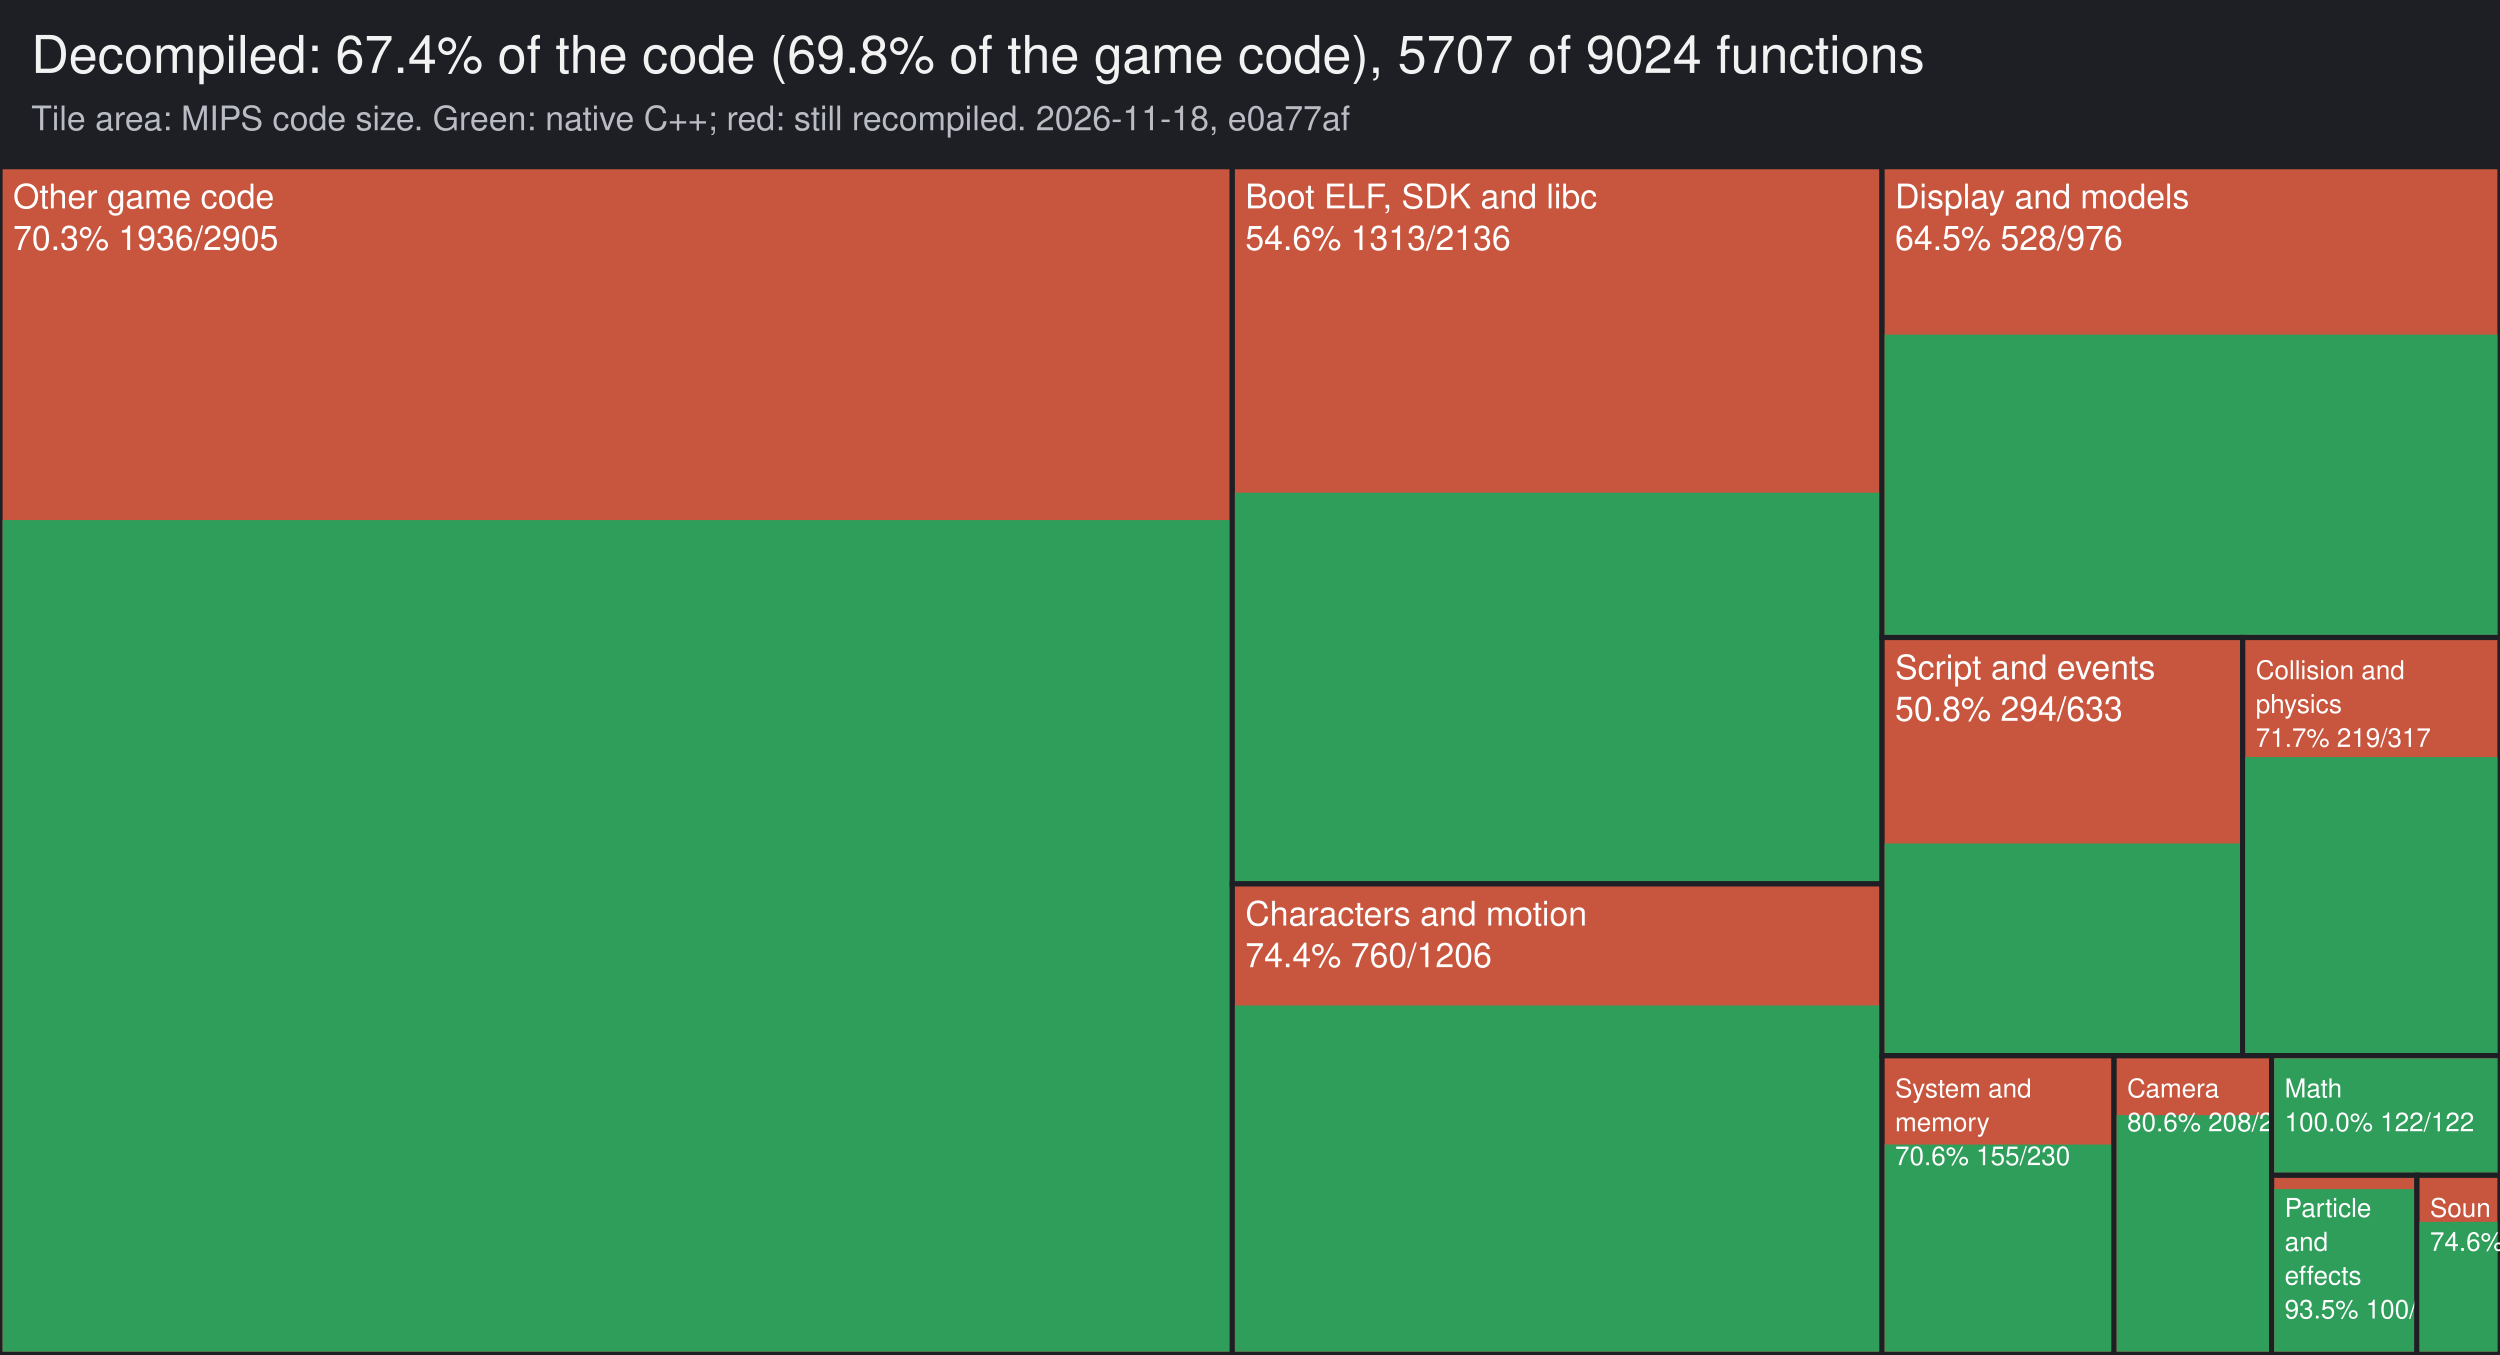
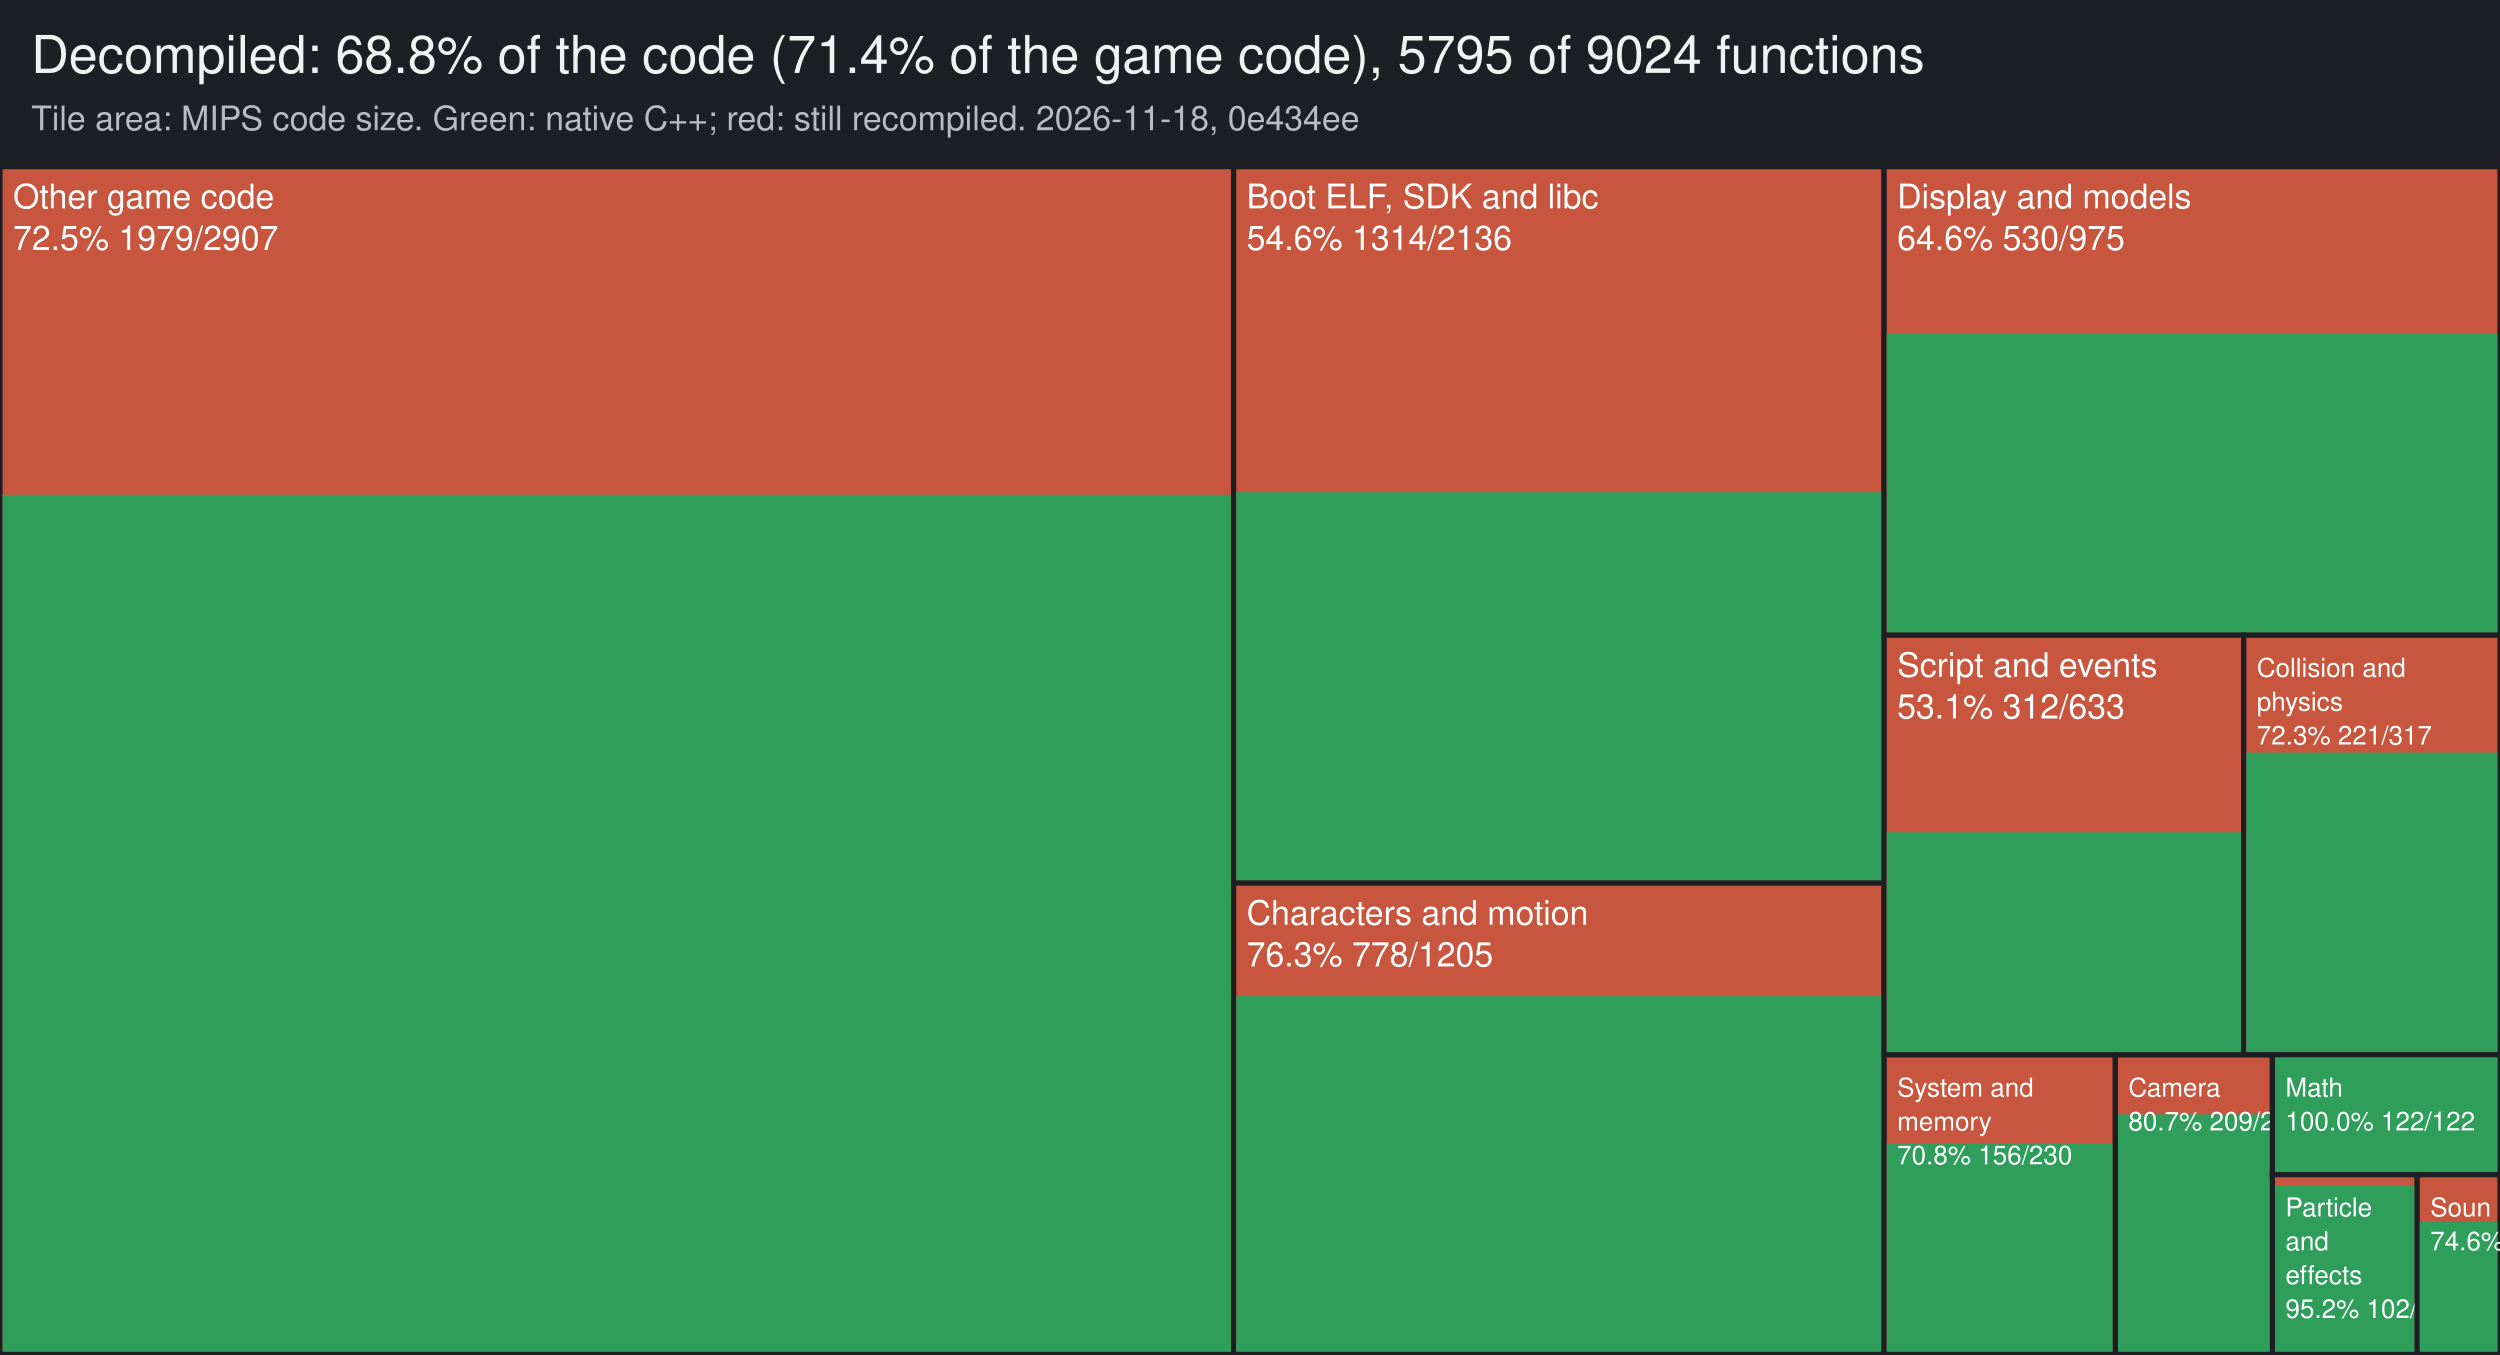
<svg xmlns="http://www.w3.org/2000/svg" width="960" height="520" font-family="Helvetica, Arial, sans-serif">
  <rect width="100%" height="100%" fill="#1d1f24" />
-   <text x="12" y="28" font-size="20" fill="#f2f2f2">Decompiled: 67.4% of the code (69.8% of the game code), 5707 of 9024 functions</text>
-   <text x="12" y="50" font-size="13" fill="#b9bcc4">Tile area: MIPS code size. Green: native C++; red: still recompiled. 2026-11-18, e0a77af</text>
-   <rect x="0.0" y="64.0" width="473.2" height="456.0" fill="#c8553d" stroke="#1d1f24" stroke-width="2" />
-   <rect x="1.0" y="199.7" width="471.2" height="319.3" fill="#2f9e5b" />
+   <text x="12" y="28" font-size="20" fill="#f2f2f2">Decompiled: 68.8% of the code (71.4% of the game code), 5795 of 9024 functions</text>
+   <text x="12" y="50" font-size="13" fill="#b9bcc4">Tile area: MIPS code size. Green: native C++; red: still recompiled. 2026-11-18, 0e434ee</text>
+   <rect x="0.0" y="64.0" width="473.7" height="456.0" fill="#c8553d" stroke="#1d1f24" stroke-width="2" />
+   <rect x="1.0" y="190.0" width="471.7" height="329.0" fill="#2f9e5b" />
  <text x="5.0" y="80.0" font-size="13" fill="#ffffff">Other game code</text>
-   <text x="5.0" y="96.0" font-size="13" fill="#ffffff">70.3%  1936/2905</text>
-   <rect x="473.2" y="64.0" width="249.5" height="275.4" fill="#c8553d" stroke="#1d1f24" stroke-width="2" />
-   <rect x="474.2" y="189.2" width="247.5" height="149.2" fill="#2f9e5b" />
-   <text x="478.2" y="80.0" font-size="13" fill="#ffffff">Boot ELF, SDK and libc</text>
-   <text x="478.2" y="96.0" font-size="13" fill="#ffffff">54.6%  1313/2136</text>
-   <rect x="473.2" y="339.4" width="249.5" height="180.6" fill="#c8553d" stroke="#1d1f24" stroke-width="2" />
-   <rect x="474.2" y="386.1" width="247.5" height="132.9" fill="#2f9e5b" />
-   <text x="478.2" y="355.4" font-size="13" fill="#ffffff">Characters and motion</text>
-   <text x="478.2" y="371.4" font-size="13" fill="#ffffff">74.4%  760/1206</text>
-   <rect x="722.7" y="64.0" width="237.3" height="180.8" fill="#c8553d" stroke="#1d1f24" stroke-width="2" />
-   <rect x="723.7" y="128.5" width="235.3" height="115.3" fill="#2f9e5b" />
-   <text x="727.7" y="80.0" font-size="13" fill="#ffffff">Display and models</text>
-   <text x="727.7" y="96.0" font-size="13" fill="#ffffff">64.5%  528/976</text>
-   <rect x="722.7" y="244.8" width="138.5" height="160.6" fill="#c8553d" stroke="#1d1f24" stroke-width="2" />
-   <rect x="723.7" y="323.9" width="136.5" height="80.5" fill="#2f9e5b" />
-   <text x="727.7" y="260.8" font-size="13" fill="#ffffff">Script and events</text>
-   <text x="727.7" y="276.8" font-size="13" fill="#ffffff">50.8%  294/633</text>
-   <rect x="861.2" y="244.8" width="98.8" height="160.6" fill="#c8553d" stroke="#1d1f24" stroke-width="2" />
-   <rect x="862.2" y="290.7" width="96.8" height="113.7" fill="#2f9e5b" />
-   <text x="866.2" y="260.8" font-size="10" fill="#ffffff">Collision and</text>
-   <text x="866.2" y="273.8" font-size="10" fill="#ffffff">physics</text>
-   <text x="866.2" y="286.8" font-size="10" fill="#ffffff">71.7%  219/317</text>
-   <rect x="722.7" y="405.4" width="89.1" height="114.6" fill="#c8553d" stroke="#1d1f24" stroke-width="2" />
-   <rect x="723.7" y="439.5" width="87.1" height="79.5" fill="#2f9e5b" />
-   <text x="727.7" y="421.4" font-size="10" fill="#ffffff">System and</text>
-   <text x="727.7" y="434.4" font-size="10" fill="#ffffff">memory</text>
-   <text x="727.7" y="447.4" font-size="10" fill="#ffffff">70.6%  155/230</text>
-   <rect x="811.8" y="405.4" width="60.5" height="114.6" fill="#c8553d" stroke="#1d1f24" stroke-width="2" />
-   <rect x="812.8" y="428.2" width="58.5" height="90.8" fill="#2f9e5b" />
-   <text x="816.8" y="421.4" font-size="10" fill="#ffffff">Camera</text>
-   <text x="816.8" y="434.4" font-size="10" fill="#ffffff">80.6%  208/282</text>
-   <rect x="872.3" y="405.4" width="87.7" height="45.9" fill="#c8553d" stroke="#1d1f24" stroke-width="2" />
-   <rect x="873.3" y="406.4" width="85.7" height="43.9" fill="#2f9e5b" />
-   <text x="877.3" y="421.4" font-size="10" fill="#ffffff">Math</text>
-   <text x="877.3" y="434.4" font-size="10" fill="#ffffff">100.0%  122/122</text>
-   <rect x="872.3" y="451.3" width="55.8" height="68.7" fill="#c8553d" stroke="#1d1f24" stroke-width="2" />
-   <rect x="873.3" y="456.6" width="53.8" height="62.4" fill="#2f9e5b" />
-   <text x="877.3" y="467.3" font-size="10" fill="#ffffff">Particle</text>
-   <text x="877.3" y="480.3" font-size="10" fill="#ffffff">and</text>
-   <text x="877.3" y="493.3" font-size="10" fill="#ffffff">effects</text>
-   <text x="877.3" y="506.3" font-size="10" fill="#ffffff">93.5%  100/115</text>
-   <rect x="928.1" y="451.3" width="31.9" height="68.7" fill="#c8553d" stroke="#1d1f24" stroke-width="2" />
-   <rect x="929.1" y="469.2" width="29.9" height="49.8" fill="#2f9e5b" />
-   <text x="933.1" y="467.3" font-size="10" fill="#ffffff">Soun</text>
-   <text x="933.1" y="480.3" font-size="10" fill="#ffffff">74.6%  72/102</text>
+   <text x="5.0" y="96.0" font-size="13" fill="#ffffff">72.5%  1979/2907</text>
+   <rect x="473.7" y="64.0" width="249.8" height="275.1" fill="#c8553d" stroke="#1d1f24" stroke-width="2" />
+   <rect x="474.7" y="189.0" width="247.8" height="149.1" fill="#2f9e5b" />
+   <text x="478.7" y="80.0" font-size="13" fill="#ffffff">Boot ELF, SDK and libc</text>
+   <text x="478.7" y="96.0" font-size="13" fill="#ffffff">54.6%  1314/2136</text>
+   <rect x="473.7" y="339.1" width="249.8" height="180.9" fill="#c8553d" stroke="#1d1f24" stroke-width="2" />
+   <rect x="474.7" y="382.5" width="247.8" height="136.5" fill="#2f9e5b" />
+   <text x="478.7" y="355.1" font-size="13" fill="#ffffff">Characters and motion</text>
+   <text x="478.7" y="371.1" font-size="13" fill="#ffffff">76.3%  778/1205</text>
+   <rect x="723.5" y="64.0" width="236.5" height="179.9" fill="#c8553d" stroke="#1d1f24" stroke-width="2" />
+   <rect x="724.5" y="128.0" width="234.5" height="114.9" fill="#2f9e5b" />
+   <text x="728.5" y="80.0" font-size="13" fill="#ffffff">Display and models</text>
+   <text x="728.5" y="96.0" font-size="13" fill="#ffffff">64.6%  530/975</text>
+   <rect x="723.5" y="243.9" width="138.1" height="161.1" fill="#c8553d" stroke="#1d1f24" stroke-width="2" />
+   <rect x="724.5" y="319.6" width="136.1" height="84.5" fill="#2f9e5b" />
+   <text x="728.5" y="259.9" font-size="13" fill="#ffffff">Script and events</text>
+   <text x="728.5" y="275.9" font-size="13" fill="#ffffff">53.1%  312/633</text>
+   <rect x="861.6" y="243.9" width="98.4" height="161.1" fill="#c8553d" stroke="#1d1f24" stroke-width="2" />
+   <rect x="862.6" y="289.0" width="96.4" height="115.0" fill="#2f9e5b" />
+   <text x="866.6" y="259.9" font-size="10" fill="#ffffff">Collision and</text>
+   <text x="866.6" y="272.9" font-size="10" fill="#ffffff">physics</text>
+   <text x="866.6" y="285.9" font-size="10" fill="#ffffff">72.3%  221/317</text>
+   <rect x="723.5" y="405.1" width="88.8" height="114.9" fill="#c8553d" stroke="#1d1f24" stroke-width="2" />
+   <rect x="724.5" y="439.0" width="86.8" height="80.0" fill="#2f9e5b" />
+   <text x="728.5" y="421.1" font-size="10" fill="#ffffff">System and</text>
+   <text x="728.5" y="434.1" font-size="10" fill="#ffffff">memory</text>
+   <text x="728.5" y="447.1" font-size="10" fill="#ffffff">70.8%  156/230</text>
+   <rect x="812.3" y="405.1" width="60.3" height="114.9" fill="#c8553d" stroke="#1d1f24" stroke-width="2" />
+   <rect x="813.3" y="427.9" width="58.3" height="91.1" fill="#2f9e5b" />
+   <text x="817.3" y="421.1" font-size="10" fill="#ffffff">Camera</text>
+   <text x="817.3" y="434.1" font-size="10" fill="#ffffff">80.7%  209/282</text>
+   <rect x="872.6" y="405.1" width="87.4" height="46.0" fill="#c8553d" stroke="#1d1f24" stroke-width="2" />
+   <rect x="873.6" y="406.1" width="85.4" height="44.0" fill="#2f9e5b" />
+   <text x="877.6" y="421.1" font-size="10" fill="#ffffff">Math</text>
+   <text x="877.6" y="434.1" font-size="10" fill="#ffffff">100.0%  122/122</text>
+   <rect x="872.6" y="451.1" width="55.6" height="68.9" fill="#c8553d" stroke="#1d1f24" stroke-width="2" />
+   <rect x="873.6" y="455.3" width="53.6" height="63.7" fill="#2f9e5b" />
+   <text x="877.6" y="467.1" font-size="10" fill="#ffffff">Particle</text>
+   <text x="877.6" y="480.1" font-size="10" fill="#ffffff">and</text>
+   <text x="877.6" y="493.1" font-size="10" fill="#ffffff">effects</text>
+   <text x="877.6" y="506.1" font-size="10" fill="#ffffff">95.2%  102/115</text>
+   <rect x="928.2" y="451.1" width="31.8" height="68.9" fill="#c8553d" stroke="#1d1f24" stroke-width="2" />
+   <rect x="929.2" y="469.0" width="29.8" height="50.0" fill="#2f9e5b" />
+   <text x="933.2" y="467.1" font-size="10" fill="#ffffff">Soun</text>
+   <text x="933.2" y="480.1" font-size="10" fill="#ffffff">74.6%  72/102</text>
</svg>
